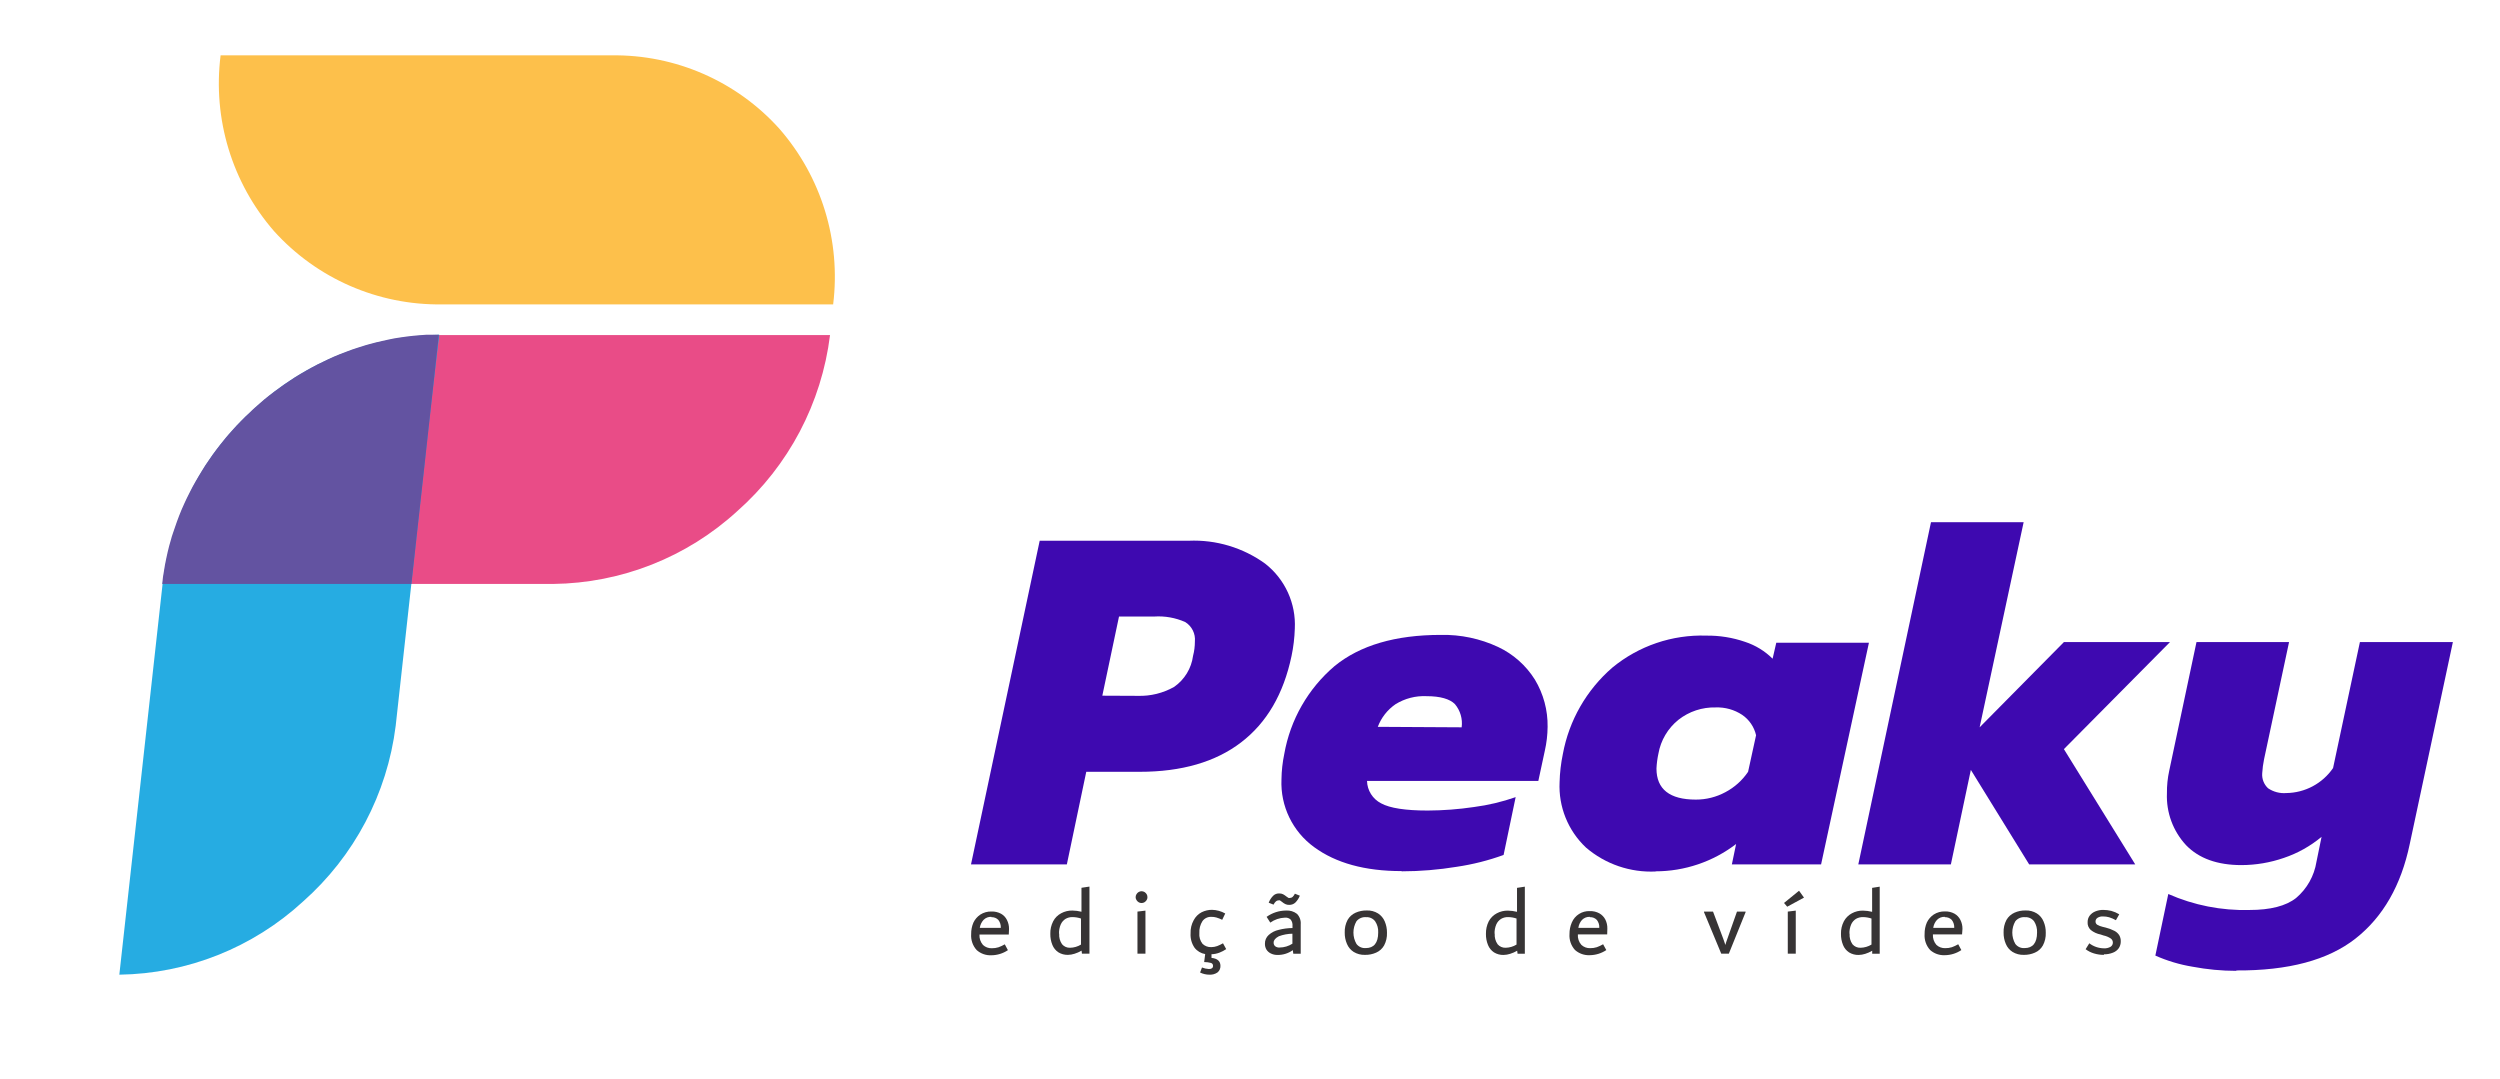
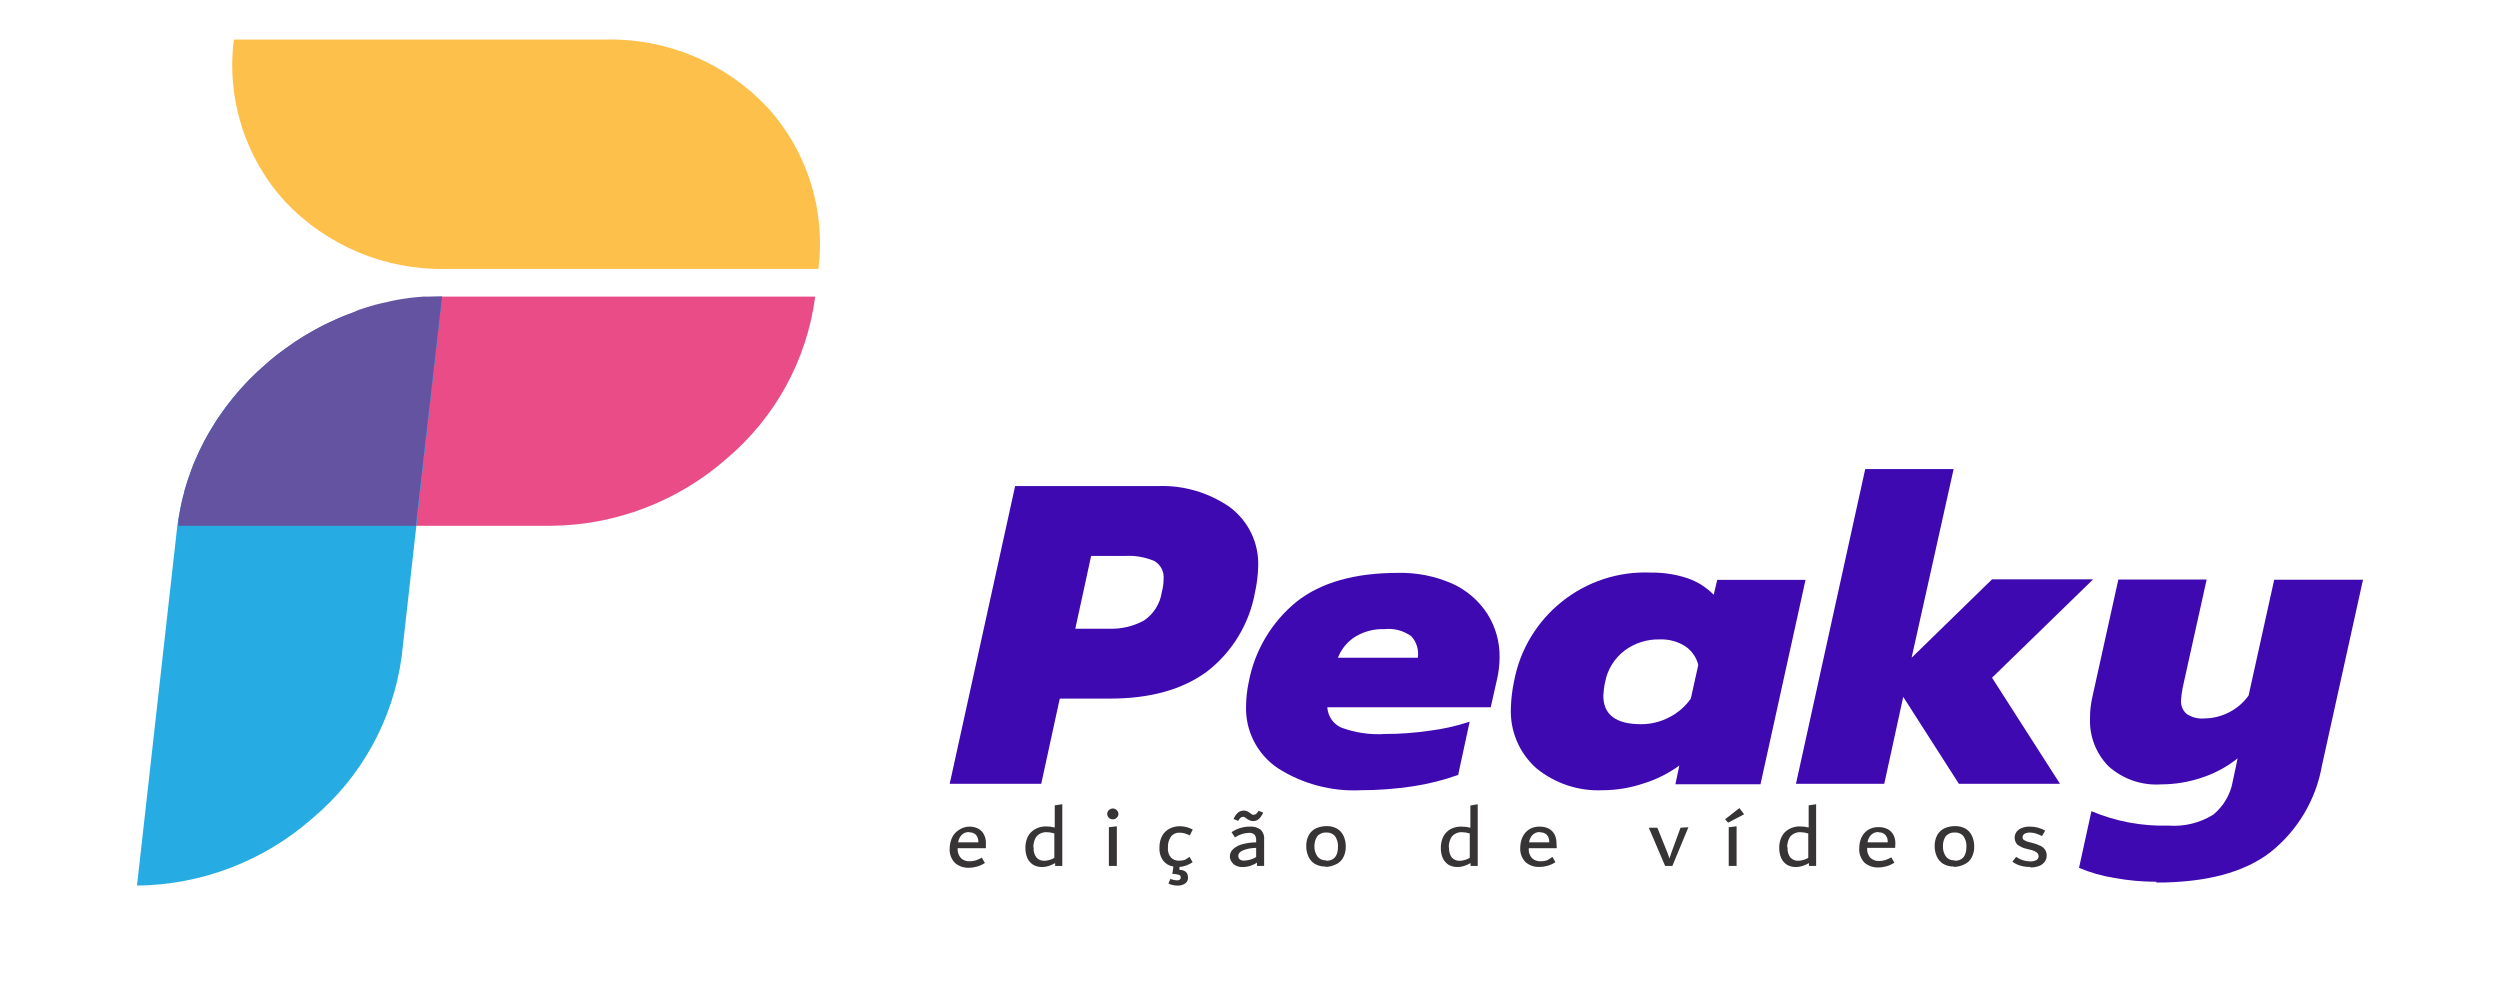
- <svg xmlns="http://www.w3.org/2000/svg" id="Camada_1" data-name="Camada 1" viewBox="0 0 313 135">
+ <svg xmlns="http://www.w3.org/2000/svg" id="Camada_1" data-name="Camada 1" viewBox="0 0 248 98.98">
  <defs>
    <style>.cls-1{fill:#fdc04b;}.cls-1,.cls-2,.cls-3,.cls-4{fill-rule:evenodd;}.cls-2{fill:#e94c87;}.cls-3{fill:#26ace2;}.cls-4{fill:#6353a1;}.cls-5{fill:#3e09b0;}.cls-6{fill:#373435;}</style>
  </defs>
-   <path class="cls-1" d="M27.62,6.93H76.57a27.74,27.74,0,0,1,21,9.18,28.17,28.17,0,0,1,6.74,22h-49a27.8,27.8,0,0,1-21-9.17A28.17,28.17,0,0,1,27.62,6.93Z" />
-   <path class="cls-2" d="M20.32,73.11H69.26A34.71,34.71,0,0,0,92.3,64a35.17,35.17,0,0,0,11.62-22.05H55a35.83,35.83,0,0,0-34.63,31.2Z" />
-   <path class="cls-3" d="M55,41.91C54,50.07,53.14,58.25,52.24,66.4l-2.7,24.47a35.19,35.19,0,0,1-11.6,22,34.69,34.69,0,0,1-23,9.16q1.35-12.22,2.71-24.47t2.71-24.49a35.12,35.12,0,0,1,11.58-22A34.7,34.7,0,0,1,55,41.91Z" />
-   <path class="cls-4" d="M20.32,73.11H51.51q.85-7.78,1.72-15.59c.57-5.19,1.14-10.41,1.72-15.61h-.8l-.79,0-.81.06-.8.07-.79.09-.79.11-.78.12-.78.16-.77.17c-.26.05-.52.11-.77.18l-.76.2c-.26.06-.51.15-.76.22l-.76.24-.75.25-.75.28-.73.28-.73.3-.72.33-.7.34-.72.35-.7.37q-.35.18-.69.39l-.68.39c-.22.14-.46.27-.67.41l-.67.44-.65.44c-.23.15-.43.3-.64.46s-.43.31-.65.47l-.63.48-.62.5-.59.51c-.21.17-.4.35-.6.53s-.39.35-.57.54-.39.35-.58.54-.38.38-.56.56l-.56.58-.52.57c-.18.21-.35.41-.53.6s-.34.4-.51.61-.33.41-.49.61-.32.43-.49.63l-.47.64-.45.65c-.16.22-.3.44-.45.66l-.42.67c-.14.22-.27.45-.41.68l-.4.68-.39.7-.36.7-.36.72c-.1.23-.22.47-.33.71s-.21.48-.32.72-.2.5-.3.74-.19.5-.28.75-.18.5-.26.75-.18.51-.26.76a7.32,7.32,0,0,0-.23.76c-.08.25-.14.51-.22.77l-.19.77c-.06.27-.12.52-.17.78s-.11.53-.16.79-.09.53-.13.79-.09.53-.13.8S20.35,72.85,20.32,73.11Z" />
-   <path class="cls-5" d="M142.46,87.12A8.7,8.7,0,0,0,147,86a5.63,5.63,0,0,0,2.37-3.89,7,7,0,0,0,.23-1.79,2.58,2.58,0,0,0-1.21-2.44,8.25,8.25,0,0,0-3.89-.69h-4.4l-2.09,9.91ZM130.17,67.7h18.66a15.22,15.22,0,0,1,9.57,2.87,9.7,9.7,0,0,1,3.71,8.14,19.56,19.56,0,0,1-.41,3.42q-1.5,7.14-6.32,10.82c-3.2,2.45-7.44,3.68-12.69,3.68H136l-2.43,11.59h-12Z" />
-   <path class="cls-5" d="M183,91.06a3.74,3.74,0,0,0-.84-2.9c-.64-.65-1.83-1-3.57-1a6.77,6.77,0,0,0-3.86,1,6,6,0,0,0-2.23,2.84Zm-7.54,18q-6.84,0-10.93-3a9.93,9.93,0,0,1-4.09-8.47,16.59,16.59,0,0,1,.35-3.19,18.7,18.7,0,0,1,6.29-11q4.78-3.91,13.31-3.91A16.12,16.12,0,0,1,187.56,81a10.9,10.9,0,0,1,4.61,4.09A11.13,11.13,0,0,1,193.76,91a14.08,14.08,0,0,1-.35,3l-.81,3.77H171.15a3.24,3.24,0,0,0,1.77,2.81q1.65.9,5.83.9a40.6,40.6,0,0,0,5.79-.44,26,26,0,0,0,5.22-1.24l-1.51,7.24a30,30,0,0,1-5.85,1.48A43,43,0,0,1,175.5,109.09Z" />
-   <path class="cls-5" d="M212.31,100.11a7.74,7.74,0,0,0,3.71-.93,7.83,7.83,0,0,0,2.84-2.55l1-4.58a4.23,4.23,0,0,0-1.74-2.55,5.64,5.64,0,0,0-3.31-.93,7.25,7.25,0,0,0-4.66,1.54,7,7,0,0,0-2.52,4.26,11.25,11.25,0,0,0-.24,1.85c0,2.59,1.65,3.89,4.93,3.89m-5,9a12.51,12.51,0,0,1-8.76-3,10.54,10.54,0,0,1-3.3-8.18,19.79,19.79,0,0,1,.41-3.53,18.82,18.82,0,0,1,6.2-10.82,17.6,17.6,0,0,1,11.77-4,14.29,14.29,0,0,1,4.84.78,8.76,8.76,0,0,1,3.45,2.11l.46-2h11.6L228,108.22H216.83l.53-2.55a16.6,16.6,0,0,1-10.09,3.42Z" />
-   <polygon class="cls-5" points="241.76 65.38 253.36 65.38 247.85 91.06 258.4 80.39 271.68 80.39 258.4 93.79 267.33 108.22 254.05 108.22 246.75 96.39 244.25 108.22 232.66 108.22 241.76 65.38" />
-   <path class="cls-5" d="M280,121.55a29.6,29.6,0,0,1-5.51-.52,19.13,19.13,0,0,1-4.64-1.39l1.62-7.71a23.59,23.59,0,0,0,10.15,2q3.95,0,5.85-1.5a7.47,7.47,0,0,0,2.55-4.53l.64-3.13a14.69,14.69,0,0,1-4.72,2.64,16.36,16.36,0,0,1-5.31.9q-4.52,0-6.93-2.49a9,9,0,0,1-2.4-6.5,12.54,12.54,0,0,1,.29-2.84L275,80.39h11.59l-3.13,14.67a12.45,12.45,0,0,0-.23,1.74,2.32,2.32,0,0,0,.73,1.89,3.55,3.55,0,0,0,2.29.6,7.2,7.2,0,0,0,5.85-3.13l3.36-15.77H307.1l-5.4,25.28q-1.62,7.77-6.78,11.83t-14.95,4" />
-   <path class="cls-6" d="M124.14,114.79a1.27,1.27,0,0,0-1,.38,1.87,1.87,0,0,0-.47,1h2.63v0a1.49,1.49,0,0,0-.31-1,1.15,1.15,0,0,0-.87-.34M126.3,117h-3.67a1.81,1.81,0,0,0,.44,1.31,1.54,1.54,0,0,0,1.1.41,2.66,2.66,0,0,0,.84-.12,4.94,4.94,0,0,0,.79-.37l.39.73a3.76,3.76,0,0,1-2.07.64,2.58,2.58,0,0,1-1.84-.65,2.68,2.68,0,0,1-.69-2,3.52,3.52,0,0,1,.28-1.44,2.5,2.5,0,0,1,.86-1,2.46,2.46,0,0,1,1.41-.39,2.35,2.35,0,0,1,1.19.28,1.8,1.8,0,0,1,.74.78,2.41,2.41,0,0,1,.26,1.13Z" />
-   <path class="cls-6" d="M132.61,116.89a2.05,2.05,0,0,0,.36,1.33,1.25,1.25,0,0,0,1,.44,2.71,2.71,0,0,0,1.37-.4V115a3.32,3.32,0,0,0-1.06-.18,1.66,1.66,0,0,0-.87.22,1.58,1.58,0,0,0-.6.69,2.69,2.69,0,0,0-.22,1.17M136.4,111v8.4h-.94l-.05-.38a4,4,0,0,1-.88.39,2.83,2.83,0,0,1-.83.14,2.18,2.18,0,0,1-1.19-.32,2,2,0,0,1-.75-.92,3.5,3.5,0,0,1-.26-1.4,3.22,3.22,0,0,1,.36-1.57,2.35,2.35,0,0,1,1-1,2.82,2.82,0,0,1,1.4-.34,4.9,4.9,0,0,1,1.14.15v-3Z" />
-   <path class="cls-6" d="M142.41,119.4v-5.27l1-.12v5.39Zm.51-6.34a.65.65,0,0,1-.36-.1.78.78,0,0,1-.27-.27.66.66,0,0,1-.11-.36.73.73,0,0,1,.11-.38.78.78,0,0,1,.27-.27.75.75,0,0,1,.36-.1.79.79,0,0,1,.37.1.87.87,0,0,1,.27.27.72.72,0,0,1,.1.38.65.65,0,0,1-.1.36.87.87,0,0,1-.27.27A.69.69,0,0,1,142.92,113.06Z" />
-   <path class="cls-6" d="M151.68,119.93c.74.07,1.12.41,1.12,1a1,1,0,0,1-.37.82,1.61,1.61,0,0,1-1,.28,2.68,2.68,0,0,1-1.18-.27l.24-.63a2.59,2.59,0,0,0,.85.19.63.63,0,0,0,.41-.1.37.37,0,0,0,.12-.31.35.35,0,0,0-.26-.35,3.05,3.05,0,0,0-.85-.11l.13-1a2.12,2.12,0,0,1-1.33-.79,2.86,2.86,0,0,1-.5-1.8,3.15,3.15,0,0,1,.39-1.65,2.34,2.34,0,0,1,1-1,2.91,2.91,0,0,1,1.29-.3,3.48,3.48,0,0,1,1.66.46l-.38.79a4.21,4.21,0,0,0-.73-.29,2.18,2.18,0,0,0-.63-.08,1.3,1.3,0,0,0-1.11.53,2.52,2.52,0,0,0-.39,1.5,1.88,1.88,0,0,0,.4,1.35,1.47,1.47,0,0,0,1.09.41,2.17,2.17,0,0,0,.74-.13,5.25,5.25,0,0,0,.73-.35l.4.73a4.22,4.22,0,0,1-.84.44,3,3,0,0,1-1,.2Z" />
-   <path class="cls-6" d="M161.41,113.29a1,1,0,0,1-.49-.1,2,2,0,0,1-.42-.28l-.25-.18a.35.35,0,0,0-.2,0,.44.44,0,0,0-.3.12,1.2,1.2,0,0,0-.3.41l-.61-.24a2.48,2.48,0,0,1,.57-.88,1,1,0,0,1,.75-.28,1,1,0,0,1,.48.1,2.71,2.71,0,0,1,.43.29l.25.17a.35.35,0,0,0,.2,0,.48.48,0,0,0,.31-.12,1.35,1.35,0,0,0,.29-.41l.62.25a2.52,2.52,0,0,1-.57.87,1.08,1.08,0,0,1-.76.28M159.46,118a.56.56,0,0,0,.19.47.81.81,0,0,0,.56.16,3,3,0,0,0,1.6-.48v-1.25a5.09,5.09,0,0,0-1.7.32C159.68,117.45,159.46,117.71,159.46,118ZM161,114a2,2,0,0,1,1.39.42,1.69,1.69,0,0,1,.46,1.32v3.67h-.93l-.06-.45a3.22,3.22,0,0,1-1.92.6,1.83,1.83,0,0,1-.82-.18,1.33,1.33,0,0,1-.56-.49,1.37,1.37,0,0,1-.19-.73,1.42,1.42,0,0,1,.47-1.1,2.74,2.74,0,0,1,1.25-.64,7.1,7.1,0,0,1,1.73-.23v-.27a1.12,1.12,0,0,0-.22-.78.91.91,0,0,0-.73-.25,3.37,3.37,0,0,0-1.83.62l-.46-.72A4.21,4.21,0,0,1,161,114Z" />
-   <path class="cls-6" d="M171,118.7c1,0,1.55-.64,1.55-1.94a2.31,2.31,0,0,0-.38-1.41,1.3,1.3,0,0,0-1.13-.52,1.39,1.39,0,0,0-1.21.51,2.84,2.84,0,0,0,0,2.84,1.32,1.32,0,0,0,1.15.52m-.09.85a2.55,2.55,0,0,1-1.41-.37,2.16,2.16,0,0,1-.84-1,3.4,3.4,0,0,1-.28-1.42,3.14,3.14,0,0,1,.36-1.59,2.16,2.16,0,0,1,1-.9,3.3,3.3,0,0,1,1.4-.28,2.51,2.51,0,0,1,1.41.37,2.2,2.2,0,0,1,.84,1,3.53,3.53,0,0,1,.28,1.42,3.12,3.12,0,0,1-.36,1.59,2.12,2.12,0,0,1-1,.9A3.26,3.26,0,0,1,170.91,119.55Z" />
-   <path class="cls-6" d="M187.14,116.89a2.05,2.05,0,0,0,.36,1.33,1.25,1.25,0,0,0,1,.44,2.71,2.71,0,0,0,1.37-.4V115a3.32,3.32,0,0,0-1.06-.18,1.66,1.66,0,0,0-.87.22,1.58,1.58,0,0,0-.6.69,2.69,2.69,0,0,0-.22,1.17m3.79-5.89v8.4H190l-.05-.38a4,4,0,0,1-.88.39,2.89,2.89,0,0,1-.83.14,2.18,2.18,0,0,1-1.19-.32,2,2,0,0,1-.75-.92,3.5,3.5,0,0,1-.26-1.4,3.34,3.34,0,0,1,.35-1.57,2.43,2.43,0,0,1,1-1,2.82,2.82,0,0,1,1.4-.34,5,5,0,0,1,1.14.15v-3Z" />
-   <path class="cls-6" d="M199.07,114.79a1.29,1.29,0,0,0-1,.38,1.86,1.86,0,0,0-.46,1h2.62v0a1.44,1.44,0,0,0-.31-1,1.12,1.12,0,0,0-.87-.34m2.17,2.16h-3.67a1.76,1.76,0,0,0,.44,1.31,1.53,1.53,0,0,0,1.1.41,2.55,2.55,0,0,0,.83-.12,4.94,4.94,0,0,0,.79-.37l.4.73a3.81,3.81,0,0,1-2.07.64,2.61,2.61,0,0,1-1.85-.65,2.68,2.68,0,0,1-.69-2,3.53,3.53,0,0,1,.29-1.44,2.34,2.34,0,0,1,2.26-1.43,2.33,2.33,0,0,1,1.19.28,1.88,1.88,0,0,1,.75.78,2.41,2.41,0,0,1,.25,1.13Z" />
-   <path class="cls-6" d="M218.55,114.13v.07l-2.1,5.2h-.95l-2.16-5.2v-.07h1.13l1.28,3.4.19.55.07.23c.08-.28.17-.54.26-.78l1.2-3.4Z" />
-   <path class="cls-6" d="M223.76,113.52l-.4-.47,1.88-1.53.62.86Zm.07,5.88v-5.27l1-.12v5.39Z" />
-   <path class="cls-6" d="M231.57,116.89a2.05,2.05,0,0,0,.36,1.33,1.25,1.25,0,0,0,1,.44,2.74,2.74,0,0,0,1.38-.4V115a3.42,3.42,0,0,0-1.06-.18,1.72,1.72,0,0,0-.88.22,1.58,1.58,0,0,0-.6.69,2.69,2.69,0,0,0-.22,1.17m3.79-5.89v8.4h-.94l0-.38a3.94,3.94,0,0,1-.87.39,2.94,2.94,0,0,1-.83.14,2.19,2.19,0,0,1-1.2-.32,2,2,0,0,1-.75-.92,3.5,3.5,0,0,1-.26-1.4,3.22,3.22,0,0,1,.36-1.57,2.43,2.43,0,0,1,1-1,2.78,2.78,0,0,1,1.39-.34,5,5,0,0,1,1.15.15v-3Z" />
-   <path class="cls-6" d="M243.51,114.79a1.27,1.27,0,0,0-1,.38,1.87,1.87,0,0,0-.47,1h2.63v0a1.49,1.49,0,0,0-.31-1,1.15,1.15,0,0,0-.87-.34m2.16,2.16H242a1.81,1.81,0,0,0,.44,1.31,1.54,1.54,0,0,0,1.1.41,2.66,2.66,0,0,0,.84-.12,4.94,4.94,0,0,0,.79-.37l.39.73a3.76,3.76,0,0,1-2.07.64,2.58,2.58,0,0,1-1.84-.65,2.68,2.68,0,0,1-.69-2,3.52,3.52,0,0,1,.28-1.44,2.5,2.5,0,0,1,.86-1,2.46,2.46,0,0,1,1.41-.39,2.35,2.35,0,0,1,1.19.28,1.85,1.85,0,0,1,.74.78,2.41,2.41,0,0,1,.26,1.13Z" />
-   <path class="cls-6" d="M253.49,118.7c1,0,1.55-.64,1.55-1.94a2.38,2.38,0,0,0-.37-1.41,1.33,1.33,0,0,0-1.14-.52,1.39,1.39,0,0,0-1.21.51,2.84,2.84,0,0,0,0,2.84,1.32,1.32,0,0,0,1.15.52m-.09.85a2.57,2.57,0,0,1-1.41-.37,2.16,2.16,0,0,1-.84-1,3.4,3.4,0,0,1-.28-1.42,3.14,3.14,0,0,1,.36-1.59,2.18,2.18,0,0,1,1-.9,3.23,3.23,0,0,1,1.39-.28,2.51,2.51,0,0,1,1.41.37,2.14,2.14,0,0,1,.84,1,3.36,3.36,0,0,1,.28,1.42,3.12,3.12,0,0,1-.36,1.59,2.08,2.08,0,0,1-1,.9A3.26,3.26,0,0,1,253.4,119.55Z" />
-   <path class="cls-6" d="M263.44,119.55a4.14,4.14,0,0,1-1.27-.18,3.25,3.25,0,0,1-1.05-.53l.46-.74a3.07,3.07,0,0,0,1.83.63,1.5,1.5,0,0,0,.83-.19.61.61,0,0,0,.29-.55.62.62,0,0,0-.26-.49,2.57,2.57,0,0,0-.91-.38L263,117a2.81,2.81,0,0,1-1.24-.57,1.22,1.22,0,0,1-.39-1,1.32,1.32,0,0,1,.25-.78,1.7,1.7,0,0,1,.71-.54,2.54,2.54,0,0,1,1-.19,4.48,4.48,0,0,1,1,.12,4.14,4.14,0,0,1,1,.43l-.42.74a4.38,4.38,0,0,0-.85-.37,2.76,2.76,0,0,0-.77-.1,1.12,1.12,0,0,0-.68.17.53.53,0,0,0-.25.46.48.48,0,0,0,.2.4,2.44,2.44,0,0,0,.69.27l.37.09a4.82,4.82,0,0,1,1.1.41,1.57,1.57,0,0,1,.61.55,1.43,1.43,0,0,1,.19.76,1.51,1.51,0,0,1-.24.85,1.56,1.56,0,0,1-.73.57,2.91,2.91,0,0,1-1.17.21" />
+   <path class="cls-1" d="M23.2,3.92h37a21.35,21.35,0,0,1,15.89,6.69,20,20,0,0,1,5.09,16.07h-37A21.36,21.36,0,0,1,28.28,20,20.06,20.06,0,0,1,23.2,3.92Z" />
+   <path class="cls-2" d="M17.68,52.16h37a26.76,26.76,0,0,0,17.41-6.67,25.35,25.35,0,0,0,8.78-16.07h-37A26.75,26.75,0,0,0,26.44,36.1,25.28,25.28,0,0,0,17.68,52.16Z" />
+   <path class="cls-3" d="M43.85,29.42l-2,17.85-2,17.83A25.36,25.36,0,0,1,31,81.17a26.74,26.74,0,0,1-17.41,6.68l2-17.84q1-8.91,2-17.85A25.33,25.33,0,0,1,26.44,36.1,26.75,26.75,0,0,1,43.85,29.42Z" />
+   <path class="cls-4" d="M17.68,52.16H41.25c.43-3.78.87-7.58,1.3-11.36s.87-7.59,1.3-11.38h-1.2l-.61,0-.6.05-.6.06-.6.08-.59.09-.59.11-.58.13-.58.13-.58.14-.57.16-.57.18-.57.18L35,31l-.55.21c-.19.06-.36.14-.55.21l-.54.24-.54.25-.54.25-.53.27-.52.29-.51.28-.51.3-.51.32-.49.32c-.17.11-.32.22-.48.34l-.49.34c-.16.12-.31.24-.48.35l-.47.36a5.19,5.19,0,0,1-.45.37l-.44.39-.44.39-.44.4-.42.41c-.14.13-.27.28-.42.42l-.4.42-.4.44c-.12.15-.25.29-.38.44s-.25.29-.37.45-.24.3-.37.46l-.35.46-.35.48-.33.47c-.12.16-.22.32-.33.49l-.3.5c-.11.16-.21.32-.31.49s-.19.35-.29.51l-.28.52c-.09.16-.17.34-.26.52l-.26.52c-.07.17-.16.35-.23.52s-.16.37-.24.54l-.21.55-.19.54-.2.56c-.06.18-.12.37-.17.55l-.17.56c0,.19-.09.38-.14.57s-.09.37-.13.57-.08.38-.12.57-.07.38-.1.58-.07.38-.1.57S17.7,52,17.68,52.16Z" />
+   <path class="cls-5" d="M110,62.37a6.79,6.79,0,0,0,3.46-.8,4.1,4.1,0,0,0,1.79-2.83,5.1,5.1,0,0,0,.18-1.31,1.86,1.86,0,0,0-.92-1.78,6.53,6.53,0,0,0-2.94-.5h-3.33l-1.57,7.22ZM100.7,48.22h14.1A11.74,11.74,0,0,1,122,50.31a7,7,0,0,1,2.81,5.94,13.3,13.3,0,0,1-.31,2.49,12.78,12.78,0,0,1-4.77,7.88q-3.65,2.68-9.6,2.68h-5l-1.84,8.45H94.21Z" />
+   <path class="cls-5" d="M140.65,65.25a2.63,2.63,0,0,0-.63-2.12,3.83,3.83,0,0,0-2.7-.72,5.19,5.19,0,0,0-2.91.77,4.31,4.31,0,0,0-1.69,2.07ZM135,78.39a14,14,0,0,1-8.26-2.2A7.14,7.14,0,0,1,123.61,70a11.84,11.84,0,0,1,.26-2.32,13.52,13.52,0,0,1,4.76-8q3.62-2.85,10.05-2.85a12.61,12.61,0,0,1,5.39,1.07,8.12,8.12,0,0,1,3.48,3,7.85,7.85,0,0,1,1.21,4.31,10.06,10.06,0,0,1-.26,2.2l-.62,2.75H131.67a2.36,2.36,0,0,0,1.34,2,10.48,10.48,0,0,0,4.4.65,30.54,30.54,0,0,0,4.38-.32,20.48,20.48,0,0,0,4-.9l-1.14,5.28A23.76,23.76,0,0,1,140.17,78,34.85,34.85,0,0,1,135,78.39Z" />
+   <path class="cls-5" d="M162.78,71.84a6,6,0,0,0,2.8-.68,5.86,5.86,0,0,0,2.15-1.86l.74-3.34a3.14,3.14,0,0,0-1.31-1.86,4.38,4.38,0,0,0-2.5-.67,5.59,5.59,0,0,0-3.52,1.12,5.12,5.12,0,0,0-1.91,3.1,8,8,0,0,0-.18,1.36c0,1.88,1.25,2.83,3.73,2.83M159,78.39a9.69,9.69,0,0,1-6.62-2.2,7.56,7.56,0,0,1-2.5-6,14.52,14.52,0,0,1,.31-2.58,13.23,13.23,0,0,1,13.58-10.81,11.11,11.11,0,0,1,3.66.57A6.7,6.7,0,0,1,170,59l.35-1.48h8.76l-4.47,20.28H166.2l.39-1.86A12.09,12.09,0,0,1,163,77.73,12.71,12.71,0,0,1,159,78.39Z" />
+   <polygon class="cls-5" points="185.03 46.53 193.8 46.53 189.63 65.25 197.61 57.47 207.64 57.47 197.61 67.23 204.35 77.75 194.32 77.75 188.8 69.13 186.92 77.75 178.16 77.75 185.03 46.53" />
+   <path class="cls-5" d="M213.91,87.47a22.86,22.86,0,0,1-4.17-.38,15,15,0,0,1-3.5-1l1.23-5.62a18.35,18.35,0,0,0,7.66,1.43,7.34,7.34,0,0,0,4.43-1.09,5.52,5.52,0,0,0,1.93-3.3l.48-2.28a11.38,11.38,0,0,1-3.57,1.92,12.71,12.71,0,0,1-4,.66A7.1,7.1,0,0,1,209.15,76a6.41,6.41,0,0,1-1.82-4.73,9,9,0,0,1,.22-2.07l2.59-11.71h8.76l-2.37,10.69a9,9,0,0,0-.17,1.27,1.64,1.64,0,0,0,.55,1.37,2.7,2.7,0,0,0,1.73.45A5.49,5.49,0,0,0,223.06,69l2.54-11.49h8.81l-4.07,18.42a14.09,14.09,0,0,1-5.13,8.62q-3.9,3-11.3,3" />
+   <path class="cls-6" d="M96.14,82.54a1,1,0,0,0-.74.28,1.32,1.32,0,0,0-.35.74h2v0a1.06,1.06,0,0,0-.23-.74.87.87,0,0,0-.66-.25m1.64,1.57H95a1.28,1.28,0,0,0,.34,1,1.16,1.16,0,0,0,.83.3,2,2,0,0,0,.63-.09,3.76,3.76,0,0,0,.6-.27l.3.53a2.93,2.93,0,0,1-1.57.47,2,2,0,0,1-1.39-.47,1.9,1.9,0,0,1-.53-1.49,2.6,2.6,0,0,1,.22-1,1.78,1.78,0,0,1,.65-.76A1.88,1.88,0,0,1,96.14,82a1.93,1.93,0,0,1,.9.2,1.34,1.34,0,0,1,.56.57,1.69,1.69,0,0,1,.2.82Z" />
+   <path class="cls-6" d="M102.54,84.07a1.41,1.41,0,0,0,.28,1,1,1,0,0,0,.77.32,2.06,2.06,0,0,0,1-.29V82.68a2.79,2.79,0,0,0-.8-.13,1.29,1.29,0,0,0-.65.17,1,1,0,0,0-.46.5,2,2,0,0,0-.17.85m2.87-4.29V85.9h-.71l0-.28a3.16,3.16,0,0,1-.66.29,2.16,2.16,0,0,1-.63.1,1.72,1.72,0,0,1-.9-.23,1.5,1.5,0,0,1-.57-.67,2.48,2.48,0,0,1-.19-1,2.41,2.41,0,0,1,.26-1.15,1.79,1.79,0,0,1,.74-.73,2.14,2.14,0,0,1,1.05-.25,3.44,3.44,0,0,1,.86.11v-2.2Z" />
+   <path class="cls-6" d="M110,85.9V82.06l.79-.09V85.9Zm.39-4.62a.55.55,0,0,1-.28-.07.64.64,0,0,1-.2-.2.5.5,0,0,1-.08-.26.57.57,0,0,1,.08-.28.61.61,0,0,1,.2-.19.53.53,0,0,1,.56,0,.61.61,0,0,1,.2.19.57.57,0,0,1,.08.28.5.5,0,0,1-.08.26.64.64,0,0,1-.2.2A.55.55,0,0,1,110.34,81.28Z" />
+   <path class="cls-6" d="M117,86.29c.57,0,.85.3.85.76a.67.67,0,0,1-.28.59,1.24,1.24,0,0,1-.77.21,2.1,2.1,0,0,1-.89-.2l.19-.46a1.9,1.9,0,0,0,.63.14.49.49,0,0,0,.31-.07.29.29,0,0,0,.09-.23.24.24,0,0,0-.19-.25,2.19,2.19,0,0,0-.64-.09l.1-.73a1.54,1.54,0,0,1-1-.57,2,2,0,0,1-.38-1.31,2.33,2.33,0,0,1,.29-1.21,1.76,1.76,0,0,1,.75-.69,2.23,2.23,0,0,1,1-.22,2.82,2.82,0,0,1,1.26.33l-.29.58a3.68,3.68,0,0,0-.55-.21,2,2,0,0,0-.48-.06,1,1,0,0,0-.84.39,1.74,1.74,0,0,0-.3,1.09,1.3,1.3,0,0,0,.31,1,1.1,1.1,0,0,0,.82.3,1.64,1.64,0,0,0,.56-.09A3.8,3.8,0,0,0,118,85l.31.53a3,3,0,0,1-.64.33A2.43,2.43,0,0,1,117,86Z" />
+   <path class="cls-6" d="M124.31,81.45a.84.84,0,0,1-.37-.08,1.66,1.66,0,0,1-.32-.2l-.19-.13a.24.24,0,0,0-.15,0,.35.35,0,0,0-.23.09,1.16,1.16,0,0,0-.22.3l-.46-.18a1.69,1.69,0,0,1,.43-.63.91.91,0,0,1,.93-.14,2.21,2.21,0,0,1,.33.21l.18.13a.42.42,0,0,0,.15,0,.32.32,0,0,0,.23-.09,1.15,1.15,0,0,0,.23-.3l.46.18a1.87,1.87,0,0,1-.43.63.8.8,0,0,1-.57.21m-1.47,3.46a.42.42,0,0,0,.14.34.62.62,0,0,0,.42.12,2.38,2.38,0,0,0,1.21-.35v-.91a3.91,3.91,0,0,0-1.28.23C123,84.48,122.84,84.67,122.84,84.91ZM124,82a1.57,1.57,0,0,1,1.05.3,1.21,1.21,0,0,1,.35,1V85.9h-.71l0-.33a2.49,2.49,0,0,1-1.45.44,1.41,1.41,0,0,1-.62-.13.93.93,0,0,1-.42-.36A.94.94,0,0,1,122,85a1,1,0,0,1,.36-.8,2.19,2.19,0,0,1,.94-.47,5.85,5.85,0,0,1,1.31-.17v-.19a.83.83,0,0,0-.16-.57.74.74,0,0,0-.56-.18,2.61,2.61,0,0,0-1.38.45l-.34-.52A3.21,3.21,0,0,1,124,82Z" />
+   <path class="cls-6" d="M131.56,85.39c.78,0,1.17-.47,1.17-1.42a1.69,1.69,0,0,0-.28-1,1,1,0,0,0-.86-.38,1.1,1.1,0,0,0-.92.37,1.75,1.75,0,0,0-.28,1,1.65,1.65,0,0,0,.3,1,1,1,0,0,0,.87.38m-.07.62a2,2,0,0,1-1.07-.27,1.6,1.6,0,0,1-.63-.73,2.44,2.44,0,0,1-.21-1,2.22,2.22,0,0,1,.27-1.15,1.63,1.63,0,0,1,.74-.66,2.66,2.66,0,0,1,1-.2,2,2,0,0,1,1.06.26,1.62,1.62,0,0,1,.64.73,2.43,2.43,0,0,1,.21,1,2.21,2.21,0,0,1-.27,1.16,1.52,1.52,0,0,1-.74.66A2.52,2.52,0,0,1,131.49,86Z" />
+   <path class="cls-6" d="M143.75,84.07a1.46,1.46,0,0,0,.27,1,1,1,0,0,0,.78.32,2.09,2.09,0,0,0,1-.29V82.68a2.84,2.84,0,0,0-.8-.13,1.35,1.35,0,0,0-.66.17,1.06,1.06,0,0,0-.45.5,2,2,0,0,0-.17.85m2.87-4.29V85.9h-.71l0-.28a3.16,3.16,0,0,1-.66.29,2.16,2.16,0,0,1-.63.1,1.72,1.72,0,0,1-.9-.23,1.5,1.5,0,0,1-.57-.67,2.48,2.48,0,0,1-.19-1,2.41,2.41,0,0,1,.26-1.15,1.79,1.79,0,0,1,.74-.73A2.14,2.14,0,0,1,145,82a3.44,3.44,0,0,1,.86.11v-2.2Z" />
+   <path class="cls-6" d="M152.77,82.54a1,1,0,0,0-.74.28,1.39,1.39,0,0,0-.35.74h2v0a1,1,0,0,0-.23-.74.87.87,0,0,0-.66-.25m1.64,1.57h-2.77a1.24,1.24,0,0,0,.33,1,1.16,1.16,0,0,0,.83.3,2,2,0,0,0,.63-.09A3.76,3.76,0,0,0,154,85l.3.53a2.93,2.93,0,0,1-1.57.47,2,2,0,0,1-1.39-.47,1.9,1.9,0,0,1-.53-1.49,2.6,2.6,0,0,1,.22-1,1.85,1.85,0,0,1,.65-.76,1.88,1.88,0,0,1,1.06-.28,1.93,1.93,0,0,1,.9.2,1.42,1.42,0,0,1,.57.57,1.8,1.8,0,0,1,.19.82Z" />
+   <path class="cls-6" d="M167.49,82.06v0L165.9,85.9h-.72l-1.62-3.79v0h.85l1,2.48.14.4.06.17c.06-.2.12-.39.19-.57l.91-2.48Z" />
+   <path class="cls-6" d="M171.43,81.61l-.3-.34,1.42-1.11.46.62Zm.06,4.29V82.06l.78-.09V85.9Z" />
+   <path class="cls-6" d="M177.33,84.07a1.41,1.41,0,0,0,.28,1,1,1,0,0,0,.77.32,2.13,2.13,0,0,0,1-.29V82.68a2.91,2.91,0,0,0-.81-.13,1.29,1.29,0,0,0-.65.17,1,1,0,0,0-.46.5,2,2,0,0,0-.17.85m2.87-4.29V85.9h-.71l0-.28a3.16,3.16,0,0,1-.66.29,2.16,2.16,0,0,1-.63.1,1.72,1.72,0,0,1-.9-.23,1.5,1.5,0,0,1-.57-.67,2.48,2.48,0,0,1-.19-1,2.41,2.41,0,0,1,.26-1.15,1.79,1.79,0,0,1,.74-.73,2.14,2.14,0,0,1,1.05-.25,3.57,3.57,0,0,1,.87.11v-2.2Z" />
+   <path class="cls-6" d="M186.35,82.54a1,1,0,0,0-.74.28,1.39,1.39,0,0,0-.35.74h2v0a1,1,0,0,0-.23-.74.87.87,0,0,0-.66-.25M188,84.11h-2.77a1.24,1.24,0,0,0,.33,1,1.16,1.16,0,0,0,.83.3,2,2,0,0,0,.63-.09,3.76,3.76,0,0,0,.6-.27l.3.53a2.93,2.93,0,0,1-1.57.47,2,2,0,0,1-1.39-.47,1.9,1.9,0,0,1-.52-1.49,2.59,2.59,0,0,1,.21-1,1.85,1.85,0,0,1,.65-.76,1.88,1.88,0,0,1,1.06-.28,1.93,1.93,0,0,1,.9.2,1.42,1.42,0,0,1,.57.57,1.8,1.8,0,0,1,.19.82Z" />
+   <path class="cls-6" d="M193.9,85.39c.78,0,1.17-.47,1.17-1.42a1.69,1.69,0,0,0-.28-1,1,1,0,0,0-.86-.38,1.1,1.1,0,0,0-.92.37,1.75,1.75,0,0,0-.27,1,1.65,1.65,0,0,0,.29,1,1,1,0,0,0,.87.38m-.07.62a2,2,0,0,1-1.07-.27,1.66,1.66,0,0,1-.63-.73,2.44,2.44,0,0,1-.21-1,2.22,2.22,0,0,1,.27-1.15,1.63,1.63,0,0,1,.74-.66,2.69,2.69,0,0,1,1-.2,2.07,2.07,0,0,1,1.07.26,1.66,1.66,0,0,1,.63.73,2.43,2.43,0,0,1,.21,1,2.21,2.21,0,0,1-.27,1.16,1.52,1.52,0,0,1-.74.66A2.52,2.52,0,0,1,193.83,86Z" />
+   <path class="cls-6" d="M201.42,86a3.14,3.14,0,0,1-1-.13,2.34,2.34,0,0,1-.79-.39L200,85a2.41,2.41,0,0,0,1.38.45,1.21,1.21,0,0,0,.63-.13.44.44,0,0,0,.22-.4.48.48,0,0,0-.2-.37,2,2,0,0,0-.68-.27l-.29-.07a2.38,2.38,0,0,1-.93-.42,1,1,0,0,1-.1-1.26,1.19,1.19,0,0,1,.53-.39,1.89,1.89,0,0,1,.77-.14,3.48,3.48,0,0,1,.79.09,2.83,2.83,0,0,1,.76.31l-.31.54a3.48,3.48,0,0,0-.65-.27,2.2,2.2,0,0,0-.58-.08,1,1,0,0,0-.52.13.41.41,0,0,0-.18.34.31.31,0,0,0,.15.28,1.6,1.6,0,0,0,.52.2l.28.07a3.88,3.88,0,0,1,.83.3,1.08,1.08,0,0,1,.46.4,1,1,0,0,1,.15.55,1,1,0,0,1-.19.62,1.19,1.19,0,0,1-.55.42,2.28,2.28,0,0,1-.88.15" />
</svg>
